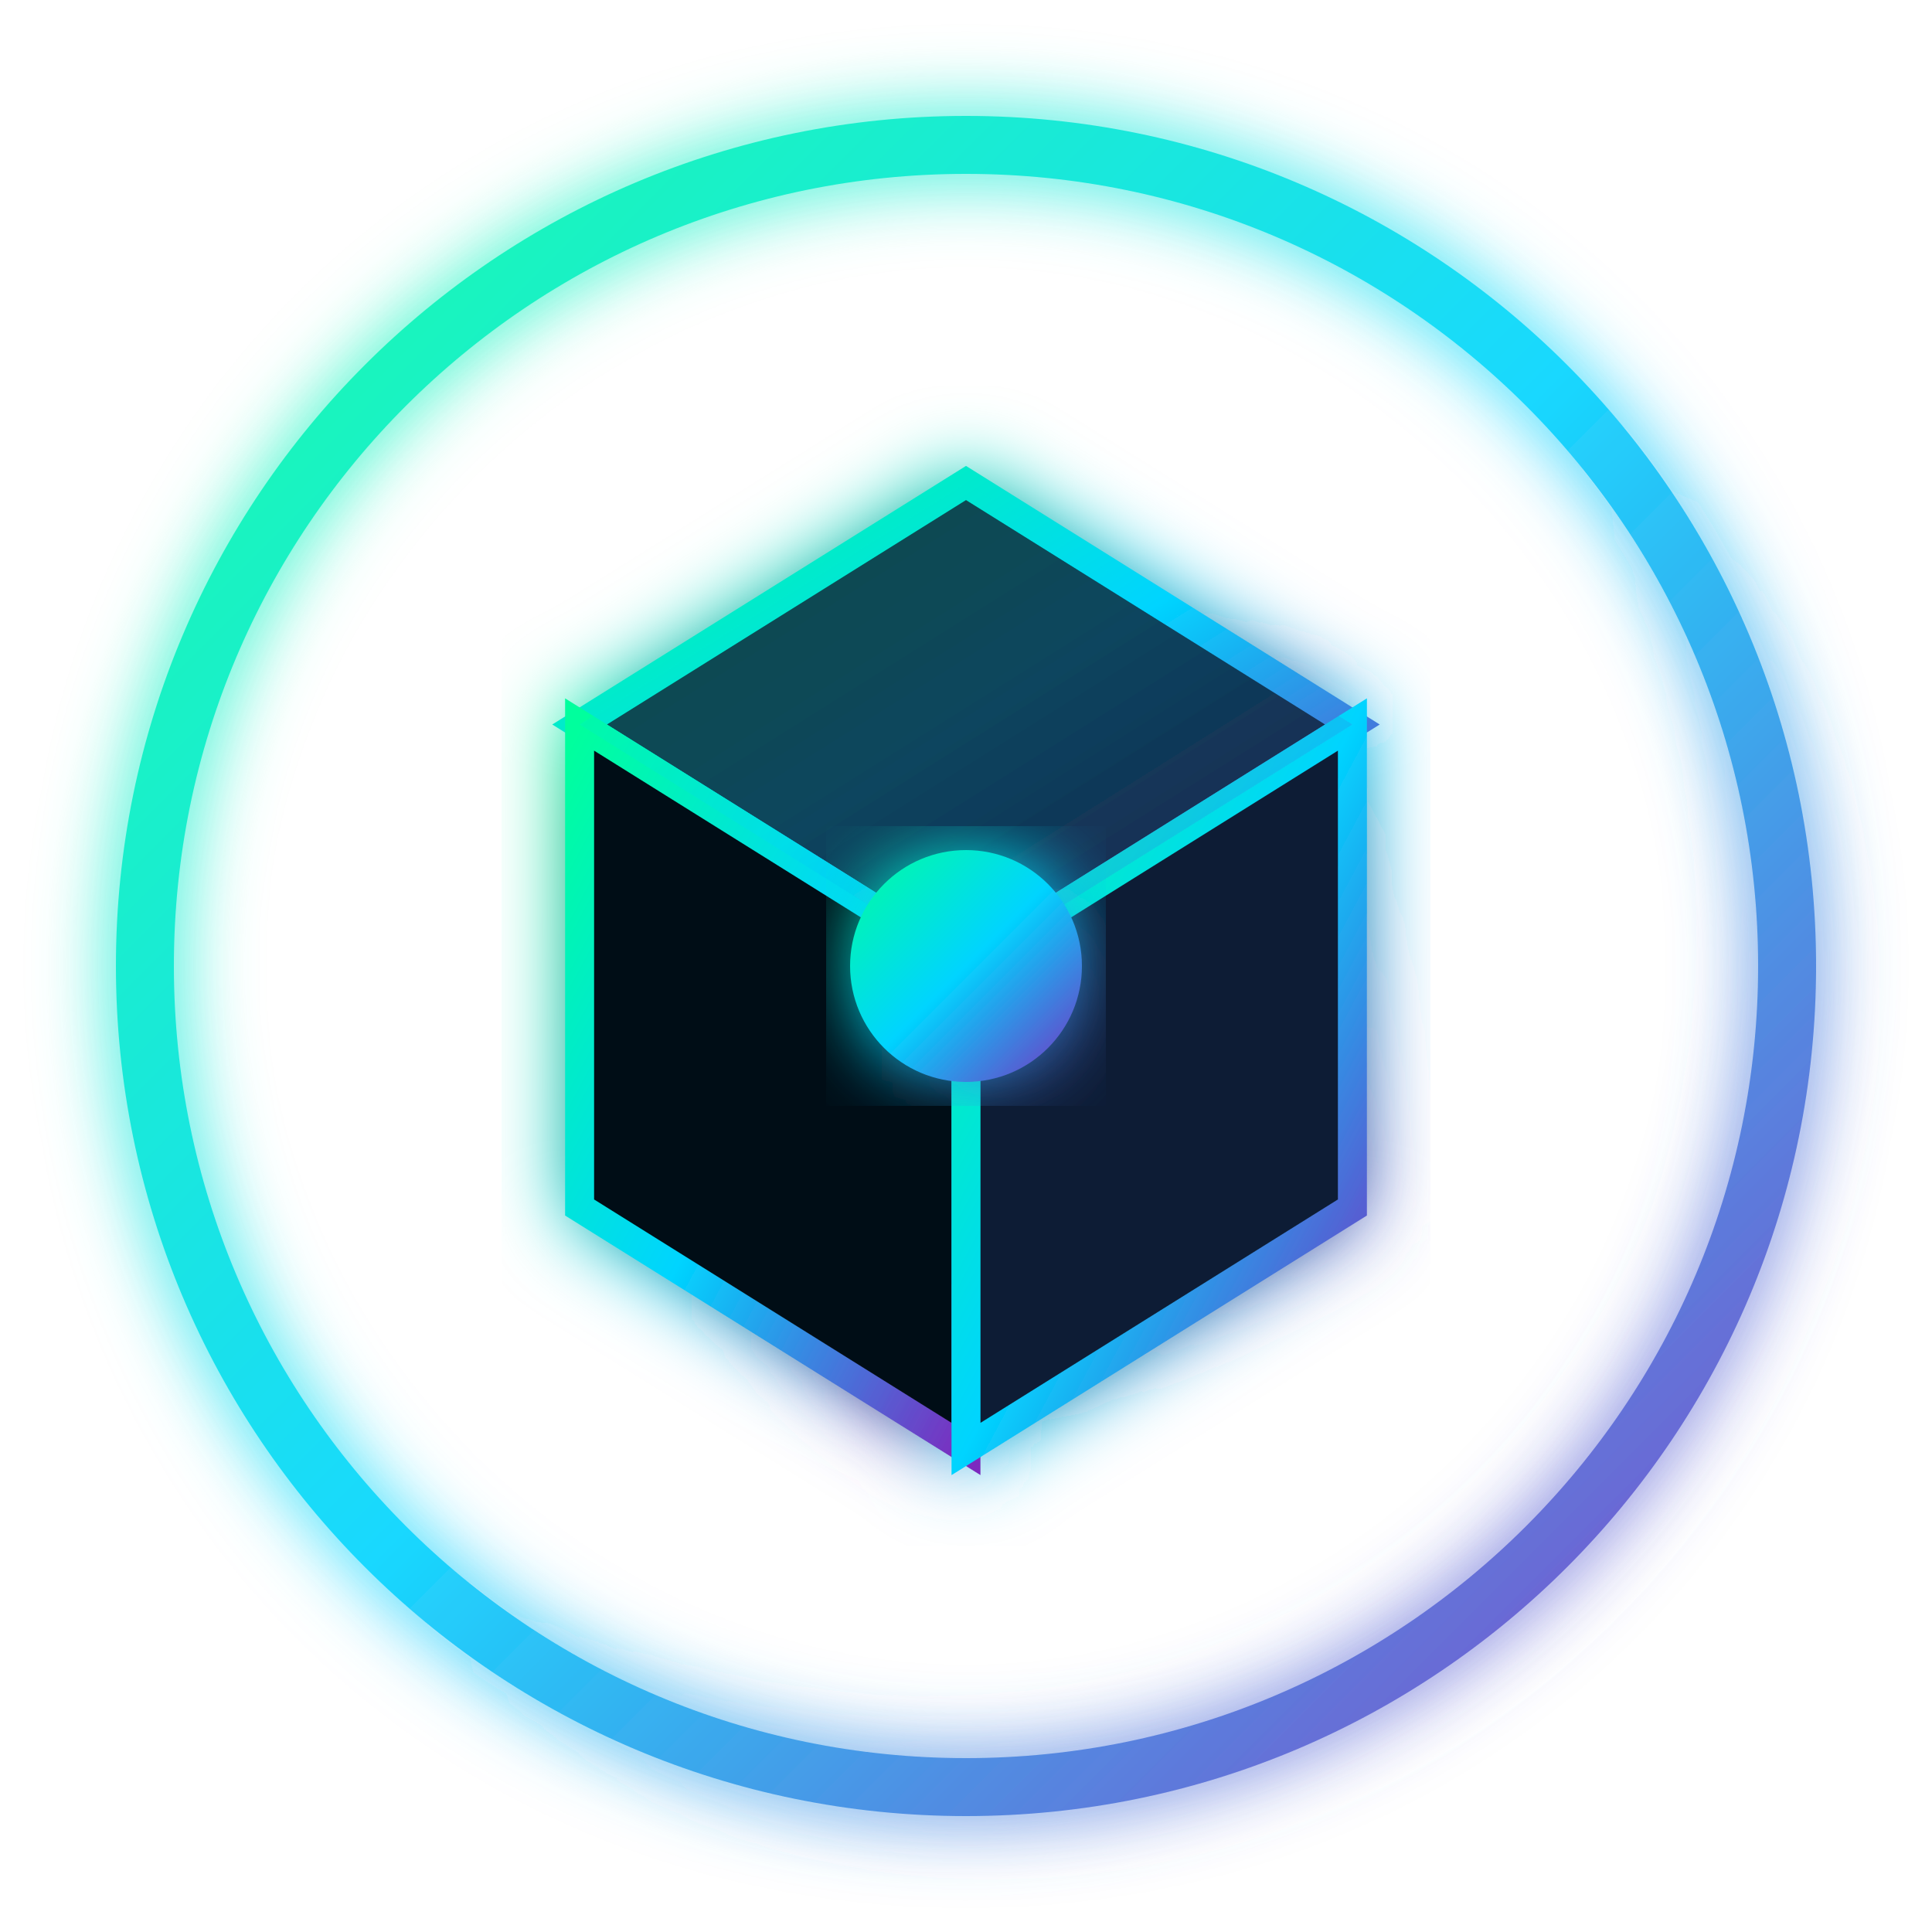
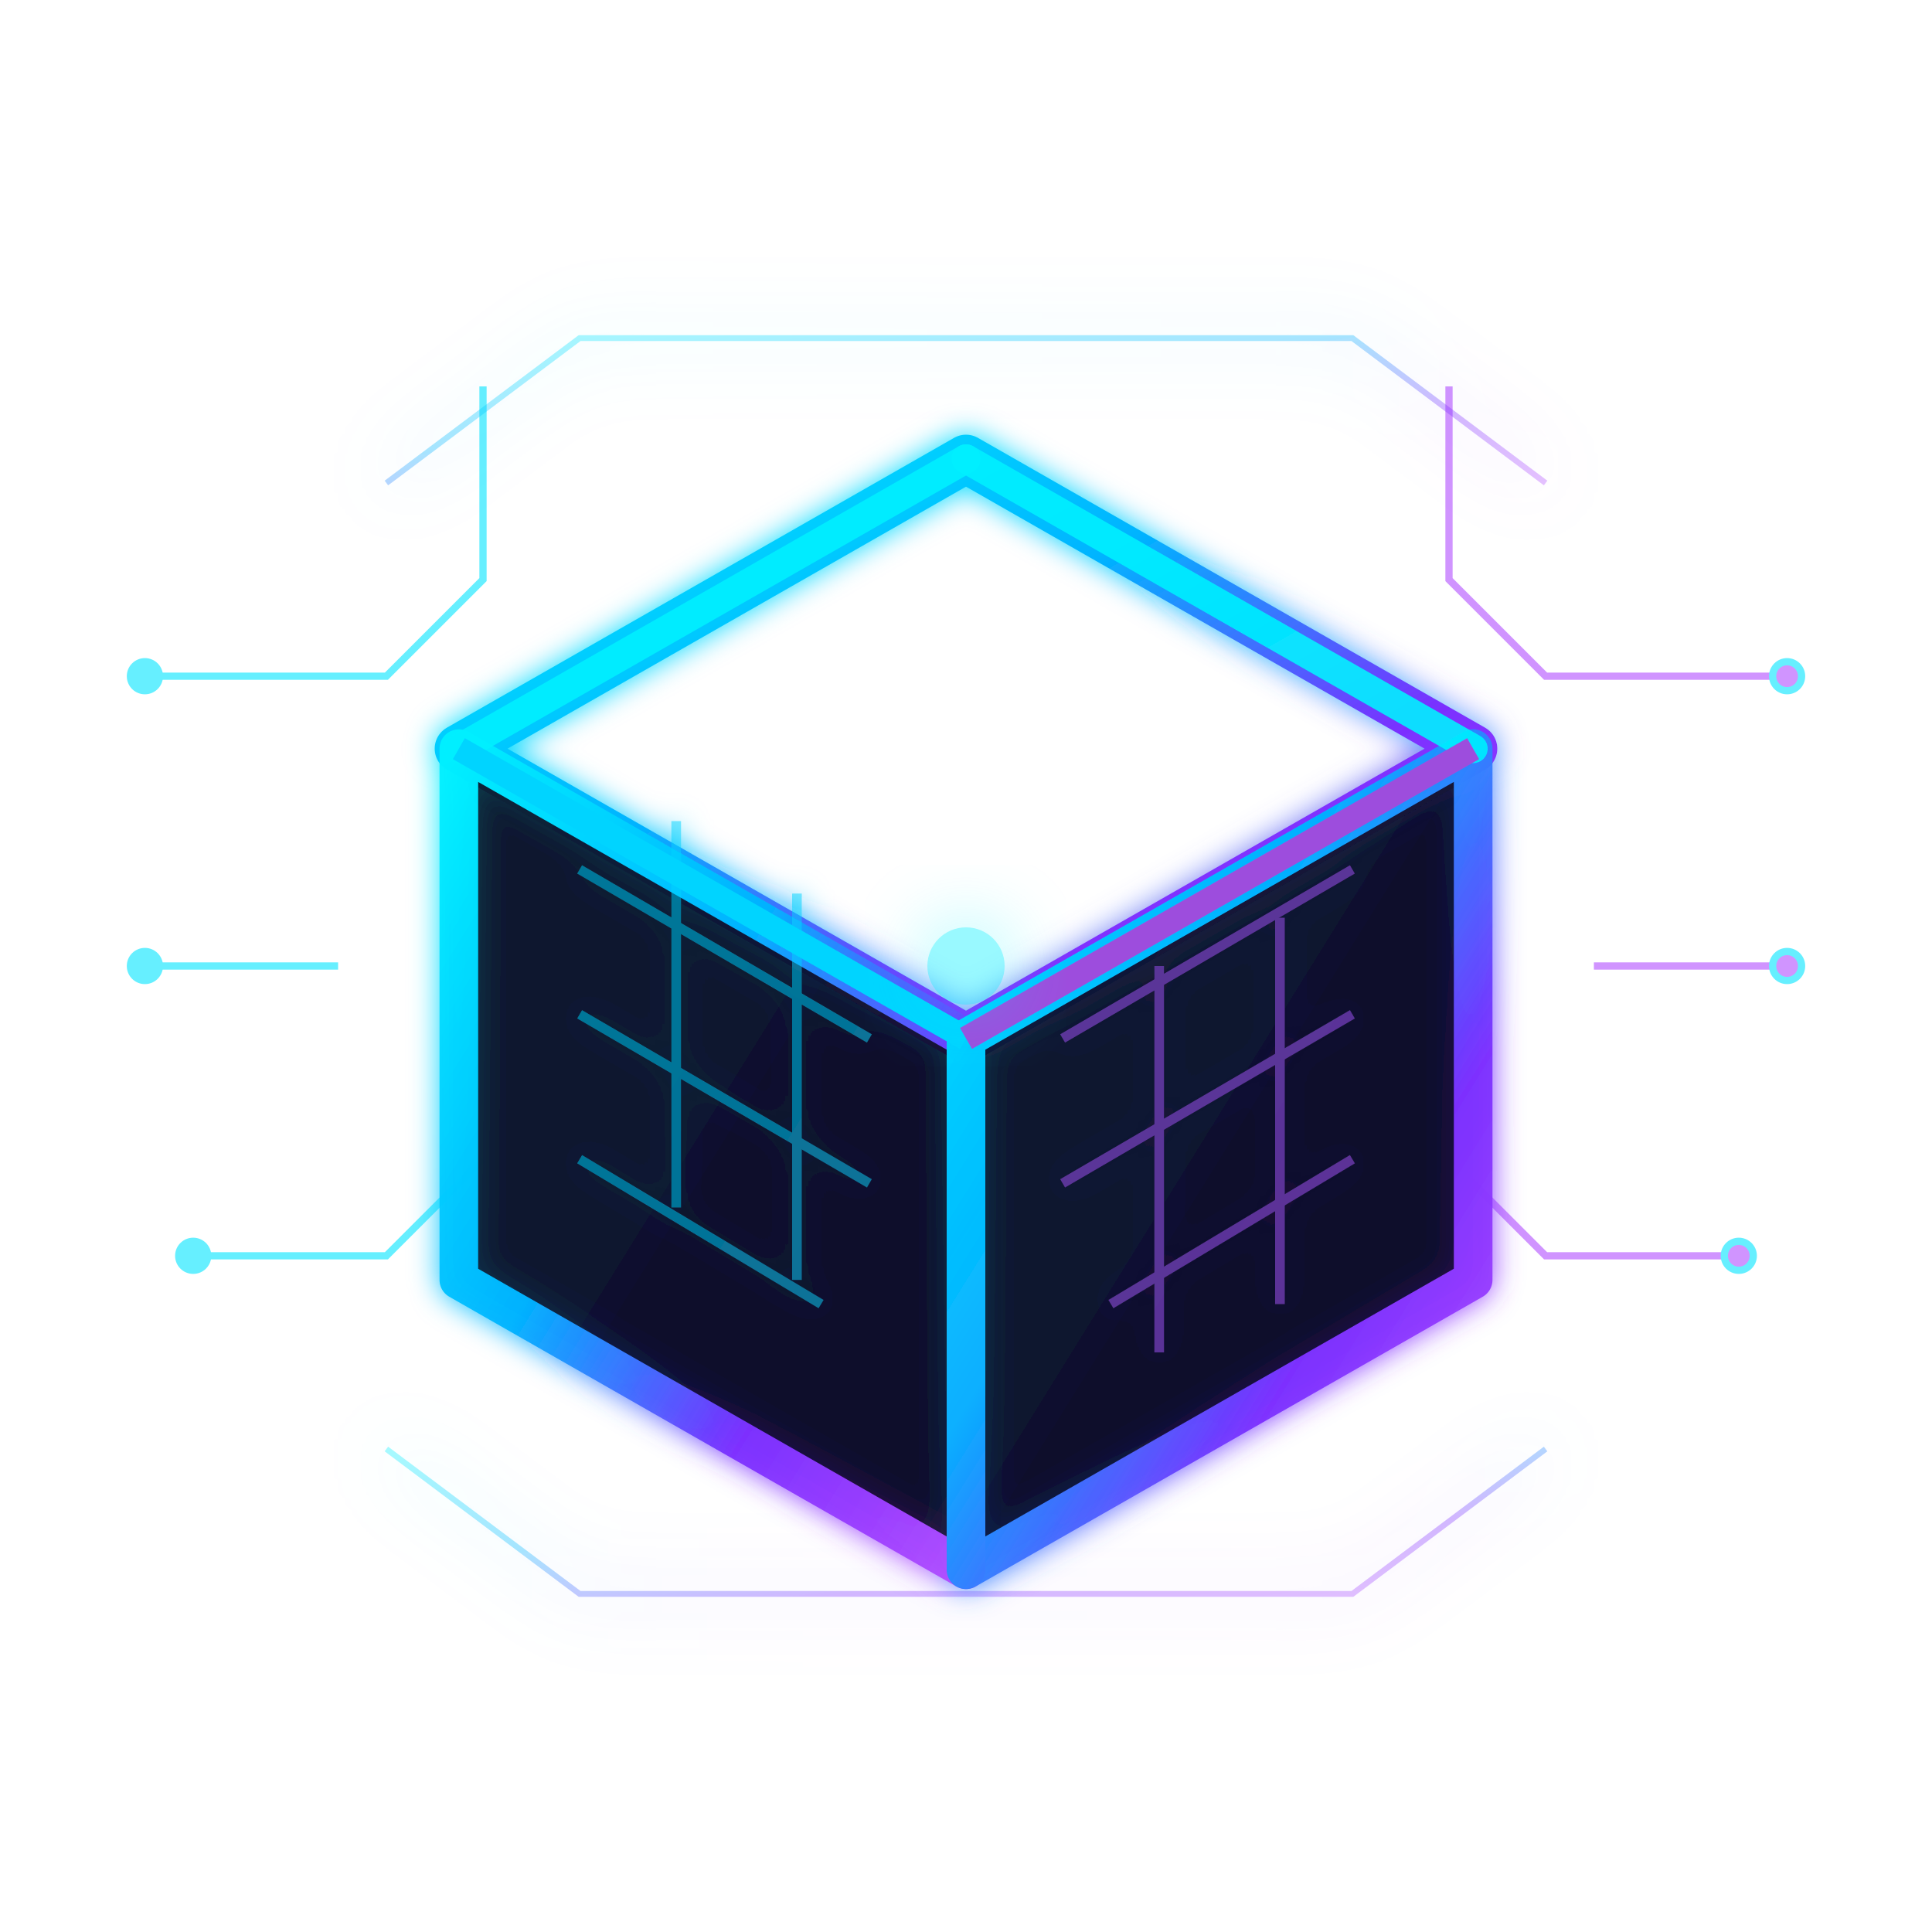
- <svg xmlns="http://www.w3.org/2000/svg" viewBox="0 0 200 200">
+ <svg xmlns="http://www.w3.org/2000/svg" viewBox="0 0 400 400" width="400" height="400">
  <defs>
-     <linearGradient id="neon" x1="0%" y1="0%" x2="100%" y2="100%">
-       <stop offset="0%" stop-color="#00ff9d" />
-       <stop offset="50%" stop-color="#00d4ff" />
-       <stop offset="100%" stop-color="#7b2cbf" />
+     <linearGradient id="edgeGrad" x1="0%" y1="0%" x2="100%" y2="100%">
+       <stop offset="0%" stop-color="#00f0ff" />
+       <stop offset="40%" stop-color="#00b4ff" />
+       <stop offset="70%" stop-color="#7b2fff" />
+       <stop offset="100%" stop-color="#b14dff" />
    </linearGradient>
-     <filter id="glow">
-       <feGaussianBlur stdDeviation="4" result="blur" />
+     <linearGradient id="faceGrad" x1="0%" y1="0%" x2="100%" y2="100%">
+       <stop offset="0%" stop-color="#0a1a2f" />
+       <stop offset="100%" stop-color="#12082a" />
+     </linearGradient>
+     <filter id="neon" x="-50%" y="-50%" width="200%" height="200%">
+       <feGaussianBlur stdDeviation="3" result="blur" />
      <feMerge>
        <feMergeNode in="blur" />
        <feMergeNode in="SourceGraphic" />
      </feMerge>
    </filter>
+     <filter id="softGlow" x="-80%" y="-80%" width="260%" height="260%">
+       <feGaussianBlur stdDeviation="8" result="coloredBlur" />
+       <feMerge>
+         <feMergeNode in="coloredBlur" />
+         <feMergeNode in="SourceGraphic" />
+       </feMerge>
+     </filter>
  </defs>
-   <circle cx="100" cy="100" r="85" fill="none" stroke="url(#neon)" stroke-width="6" filter="url(#glow)" opacity="0.9" />
-   <g filter="url(#glow)" transform="translate(100,100)">
-     <path d="M-40,-25 L0,-50 L40,-25 L0,0 Z" fill="#0a1628" stroke="url(#neon)" stroke-width="3" />
-     <path d="M-40,-25 L-40,25 L0,50 L0,0 Z" fill="#061018" stroke="url(#neon)" stroke-width="3" />
-     <path d="M40,-25 L40,25 L0,50 L0,0 Z" fill="#0d1f35" stroke="url(#neon)" stroke-width="3" />
-     <path d="M-40,-25 L0,-50 L40,-25 L0,0 Z" fill="url(#neon)" opacity="0.25" />
+   <g stroke="#00e5ff" stroke-width="1.5" fill="none" opacity="0.6">
+     <path d="M30 140 L80 140 L100 120 L100 80" />
+     <path d="M30 200 L70 200" />
+     <path d="M40 260 L80 260 L100 240" />
+     <circle cx="30" cy="140" r="3" fill="#00e5ff" />
+     <circle cx="30" cy="200" r="3" fill="#00e5ff" />
+     <circle cx="40" cy="260" r="3" fill="#00e5ff" />
+     <path d="M370 140 L320 140 L300 120 L300 80" stroke="#b14dff" />
+     <path d="M370 200 L330 200" stroke="#b14dff" />
+     <path d="M360 260 L320 260 L300 240" stroke="#b14dff" />
+     <circle cx="370" cy="140" r="3" fill="#b14dff" />
+     <circle cx="370" cy="200" r="3" fill="#b14dff" />
+     <circle cx="360" cy="260" r="3" fill="#b14dff" />
  </g>
-   <circle cx="100" cy="100" r="12" fill="url(#neon)" filter="url(#glow)" />
+   <g stroke="url(#edgeGrad)" stroke-width="1.2" fill="none" opacity="0.35" filter="url(#softGlow)">
+     <path d="M80 100 L120 70 L280 70 L320 100" />
+     <path d="M80 300 L120 330 L280 330 L320 300" />
+   </g>
+   <g filter="url(#neon)">
+     <path d="M200 95 L305 155 L200 215 L95 155 Z" fill="none" stroke="url(#edgeGrad)" stroke-width="10" stroke-linejoin="round" />
+     <path d="M95 155 L95 265 L200 325 L200 215 Z" fill="url(#faceGrad)" stroke="url(#edgeGrad)" stroke-width="8" stroke-linejoin="round" opacity="0.95" />
+     <path d="M200 215 L200 325 L305 265 L305 155 Z" fill="url(#faceGrad)" stroke="url(#edgeGrad)" stroke-width="8" stroke-linejoin="round" opacity="0.95" />
+     <g stroke="#00d4ff" stroke-width="2" opacity="0.5">
+       <path d="M120 180 L180 215" />
+       <path d="M120 210 L180 245" />
+       <path d="M120 240 L170 270" />
+       <path d="M140 170 L140 250" />
+       <path d="M165 185 L165 265" />
+     </g>
+     <g stroke="#a855ff" stroke-width="2" opacity="0.5">
+       <path d="M220 215 L280 180" />
+       <path d="M220 245 L280 210" />
+       <path d="M230 270 L280 240" />
+       <path d="M240 200 L240 280" />
+       <path d="M265 190 L265 270" />
+     </g>
+     <path d="M200 95 L305 155" fill="none" stroke="#00f0ff" stroke-width="6" stroke-linecap="round" opacity="0.9" />
+     <path d="M200 95 L95 155" fill="none" stroke="#00f0ff" stroke-width="6" stroke-linecap="round" opacity="0.9" />
+     <path d="M95 155 L200 215" fill="none" stroke="#00d4ff" stroke-width="5" />
+     <path d="M305 155 L200 215" fill="none" stroke="#9d4edd" stroke-width="5" />
+   </g>
+   <circle cx="200" cy="200" r="8" fill="#00f0ff" opacity="0.4" filter="url(#softGlow)" />
</svg>
